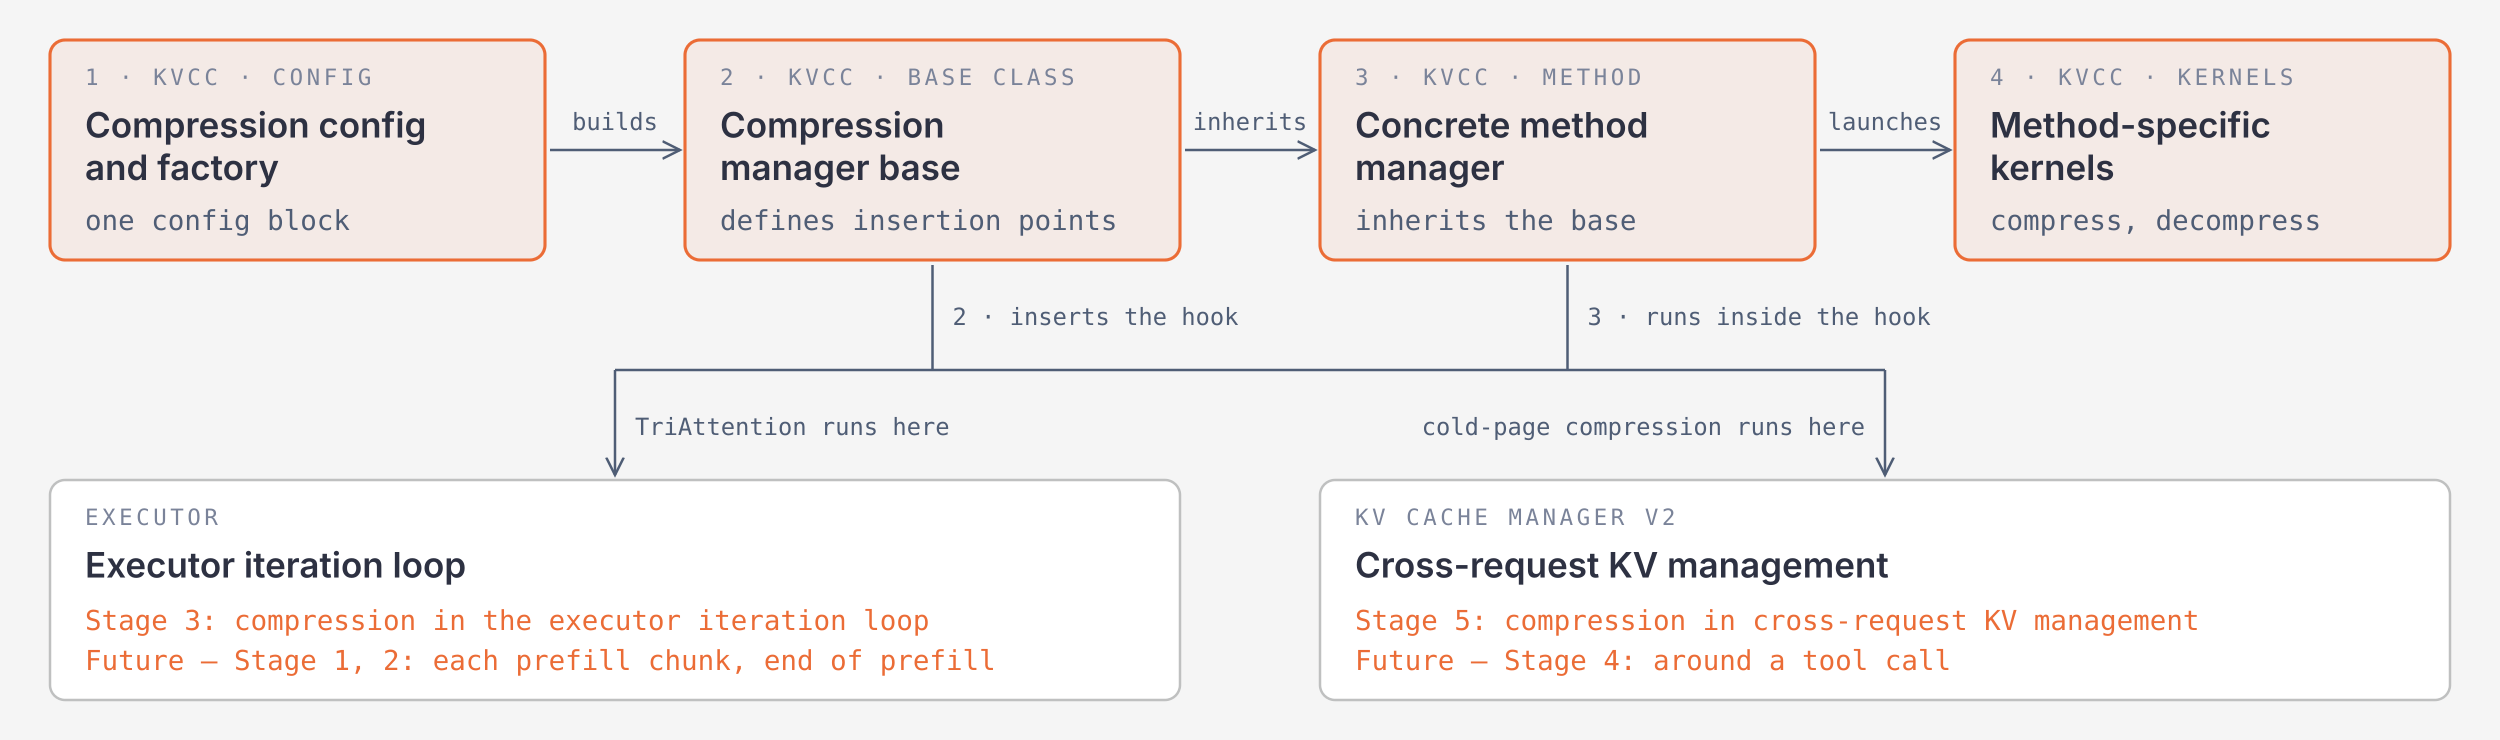
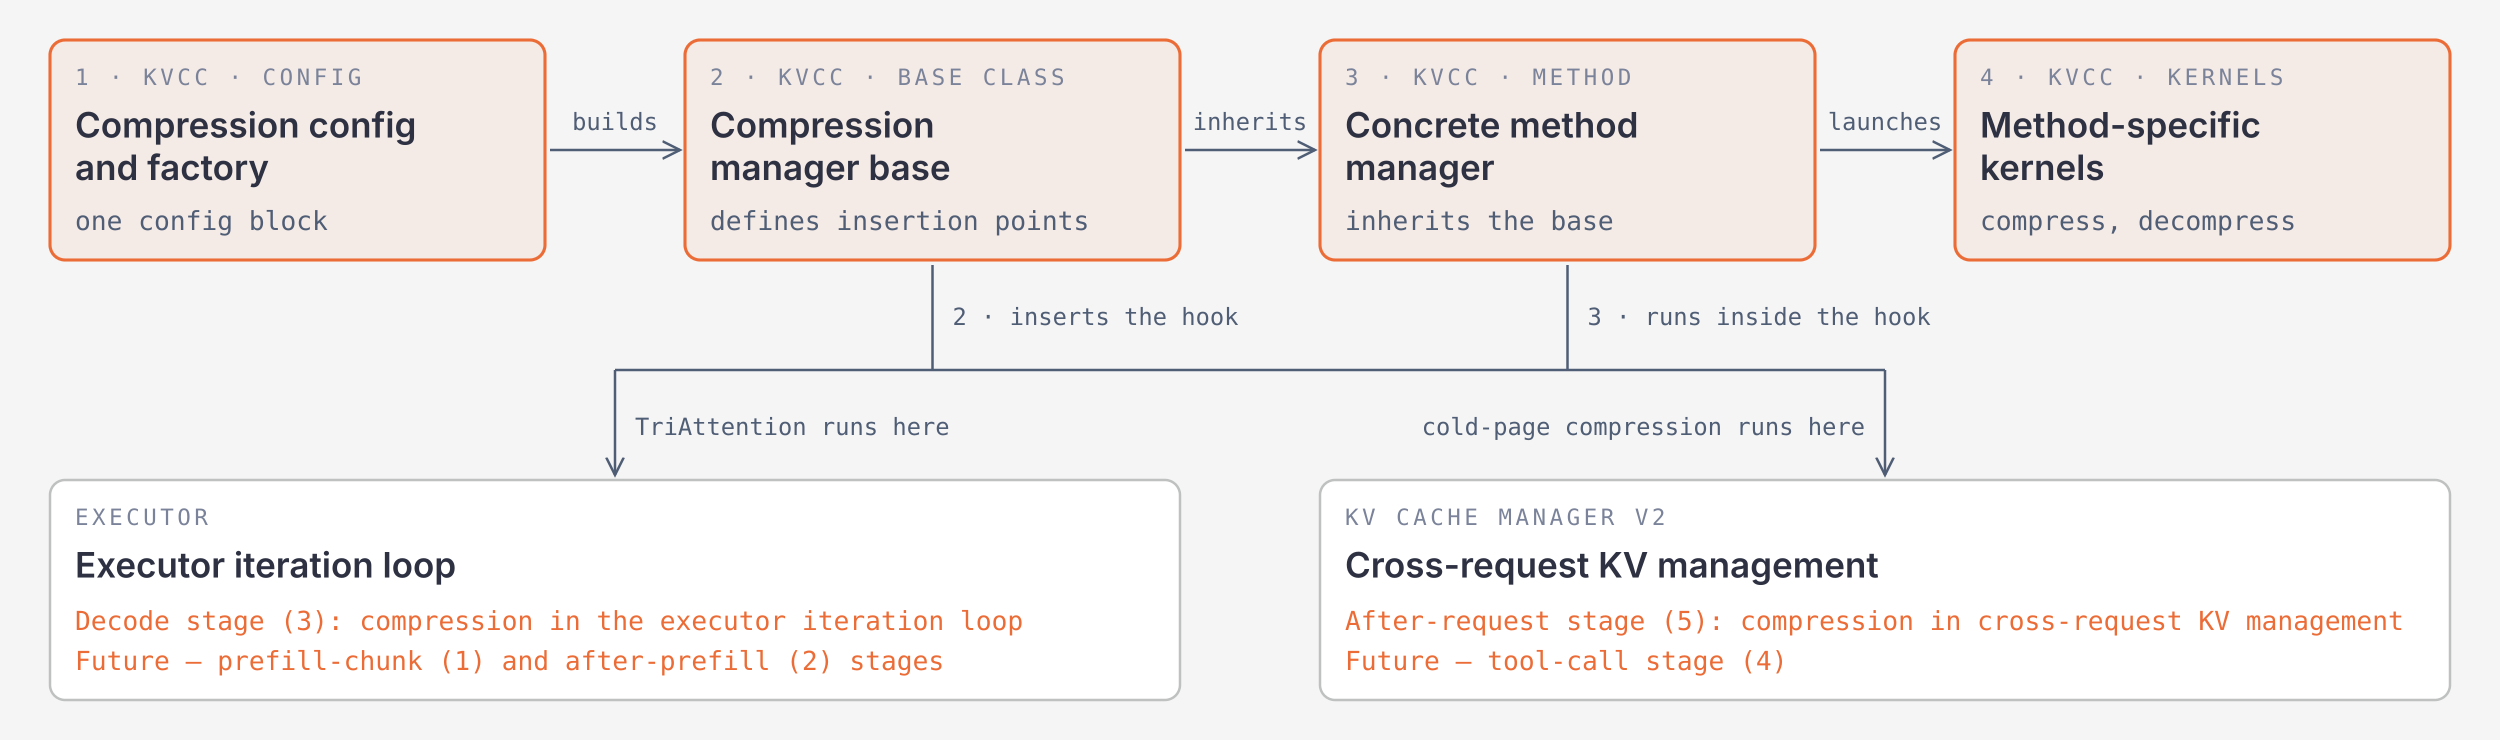
<svg xmlns="http://www.w3.org/2000/svg" viewBox="0 0 1000 296" width="1000" height="296">
  <defs>
    <marker id="ah" markerWidth="8" markerHeight="8" refX="7" refY="4" orient="auto" markerUnits="userSpaceOnUse">
      <path d="M0,0.5 L7,4 L0,7.5" fill="none" stroke="#4f5d75" stroke-width="1" />
    </marker>
  </defs>
  <rect width="1000" height="296" fill="#f5f5f5" />
  <rect x="20" y="16" width="198" height="88" rx="6" fill="rgba(235,108,54,0.08)" stroke="#eb6c36" stroke-width="1.25" />
-   <text x="34" y="34" font-family="'Geist Mono','SFMono-Regular',Menlo,Consolas,monospace" font-size="9" font-weight="500" letter-spacing="1.4" fill="#7a8399" text-anchor="start">1 · KVCC · CONFIG</text>
-   <text x="34" y="55" font-family="'Geist','Inter',system-ui,-apple-system,'Segoe UI',sans-serif" font-size="14" font-weight="600" fill="#2d3142" text-anchor="start">Compression config</text>
-   <text x="34" y="72" font-family="'Geist','Inter',system-ui,-apple-system,'Segoe UI',sans-serif" font-size="14" font-weight="600" fill="#2d3142" text-anchor="start">and factory</text>
-   <text x="34" y="92" font-family="'Geist Mono','SFMono-Regular',Menlo,Consolas,monospace" font-size="11" font-weight="500" fill="#4f5d75" text-anchor="start">one config block</text>
+   <text x="30" y="34" font-family="'Geist Mono','SFMono-Regular',Menlo,Consolas,monospace" font-size="9" font-weight="500" letter-spacing="1.4" fill="#7a8399" text-anchor="start">1 · KVCC · CONFIG</text>
+   <text x="30" y="55" font-family="'Geist','Inter',system-ui,-apple-system,'Segoe UI',sans-serif" font-size="14" font-weight="600" fill="#2d3142" text-anchor="start">Compression config</text>
+   <text x="30" y="72" font-family="'Geist','Inter',system-ui,-apple-system,'Segoe UI',sans-serif" font-size="14" font-weight="600" fill="#2d3142" text-anchor="start">and factory</text>
+   <text x="30" y="92" font-family="'Geist Mono','SFMono-Regular',Menlo,Consolas,monospace" font-size="10.5" font-weight="500" fill="#4f5d75" text-anchor="start">one config block</text>
  <path d="M220,60.0 L272,60.0" fill="none" stroke="#4f5d75" stroke-width="1" marker-end="url(#ah)" />
  <text x="246.0" y="52.0" font-family="'Geist Mono','SFMono-Regular',Menlo,Consolas,monospace" font-size="9.5" fill="#4f5d75" text-anchor="middle">builds</text>
  <rect x="274" y="16" width="198" height="88" rx="6" fill="rgba(235,108,54,0.08)" stroke="#eb6c36" stroke-width="1.25" />
-   <text x="288" y="34" font-family="'Geist Mono','SFMono-Regular',Menlo,Consolas,monospace" font-size="9" font-weight="500" letter-spacing="1.4" fill="#7a8399" text-anchor="start">2 · KVCC · BASE CLASS</text>
-   <text x="288" y="55" font-family="'Geist','Inter',system-ui,-apple-system,'Segoe UI',sans-serif" font-size="14" font-weight="600" fill="#2d3142" text-anchor="start">Compression</text>
-   <text x="288" y="72" font-family="'Geist','Inter',system-ui,-apple-system,'Segoe UI',sans-serif" font-size="14" font-weight="600" fill="#2d3142" text-anchor="start">manager base</text>
-   <text x="288" y="92" font-family="'Geist Mono','SFMono-Regular',Menlo,Consolas,monospace" font-size="11" font-weight="500" fill="#4f5d75" text-anchor="start">defines insertion points</text>
+   <text x="284" y="34" font-family="'Geist Mono','SFMono-Regular',Menlo,Consolas,monospace" font-size="9" font-weight="500" letter-spacing="1.4" fill="#7a8399" text-anchor="start">2 · KVCC · BASE CLASS</text>
+   <text x="284" y="55" font-family="'Geist','Inter',system-ui,-apple-system,'Segoe UI',sans-serif" font-size="14" font-weight="600" fill="#2d3142" text-anchor="start">Compression</text>
+   <text x="284" y="72" font-family="'Geist','Inter',system-ui,-apple-system,'Segoe UI',sans-serif" font-size="14" font-weight="600" fill="#2d3142" text-anchor="start">manager base</text>
+   <text x="284" y="92" font-family="'Geist Mono','SFMono-Regular',Menlo,Consolas,monospace" font-size="10.5" font-weight="500" fill="#4f5d75" text-anchor="start">defines insertion points</text>
  <path d="M474,60.0 L526,60.0" fill="none" stroke="#4f5d75" stroke-width="1" marker-end="url(#ah)" />
  <text x="500.0" y="52.0" font-family="'Geist Mono','SFMono-Regular',Menlo,Consolas,monospace" font-size="9.5" fill="#4f5d75" text-anchor="middle">inherits</text>
  <rect x="528" y="16" width="198" height="88" rx="6" fill="rgba(235,108,54,0.08)" stroke="#eb6c36" stroke-width="1.25" />
-   <text x="542" y="34" font-family="'Geist Mono','SFMono-Regular',Menlo,Consolas,monospace" font-size="9" font-weight="500" letter-spacing="1.4" fill="#7a8399" text-anchor="start">3 · KVCC · METHOD</text>
-   <text x="542" y="55" font-family="'Geist','Inter',system-ui,-apple-system,'Segoe UI',sans-serif" font-size="14" font-weight="600" fill="#2d3142" text-anchor="start">Concrete method</text>
-   <text x="542" y="72" font-family="'Geist','Inter',system-ui,-apple-system,'Segoe UI',sans-serif" font-size="14" font-weight="600" fill="#2d3142" text-anchor="start">manager</text>
-   <text x="542" y="92" font-family="'Geist Mono','SFMono-Regular',Menlo,Consolas,monospace" font-size="11" font-weight="500" fill="#4f5d75" text-anchor="start">inherits the base</text>
+   <text x="538" y="34" font-family="'Geist Mono','SFMono-Regular',Menlo,Consolas,monospace" font-size="9" font-weight="500" letter-spacing="1.4" fill="#7a8399" text-anchor="start">3 · KVCC · METHOD</text>
+   <text x="538" y="55" font-family="'Geist','Inter',system-ui,-apple-system,'Segoe UI',sans-serif" font-size="14" font-weight="600" fill="#2d3142" text-anchor="start">Concrete method</text>
+   <text x="538" y="72" font-family="'Geist','Inter',system-ui,-apple-system,'Segoe UI',sans-serif" font-size="14" font-weight="600" fill="#2d3142" text-anchor="start">manager</text>
+   <text x="538" y="92" font-family="'Geist Mono','SFMono-Regular',Menlo,Consolas,monospace" font-size="10.5" font-weight="500" fill="#4f5d75" text-anchor="start">inherits the base</text>
  <path d="M728,60.0 L780,60.0" fill="none" stroke="#4f5d75" stroke-width="1" marker-end="url(#ah)" />
  <text x="754.0" y="52.0" font-family="'Geist Mono','SFMono-Regular',Menlo,Consolas,monospace" font-size="9.5" fill="#4f5d75" text-anchor="middle">launches</text>
  <rect x="782" y="16" width="198" height="88" rx="6" fill="rgba(235,108,54,0.08)" stroke="#eb6c36" stroke-width="1.25" />
-   <text x="796" y="34" font-family="'Geist Mono','SFMono-Regular',Menlo,Consolas,monospace" font-size="9" font-weight="500" letter-spacing="1.4" fill="#7a8399" text-anchor="start">4 · KVCC · KERNELS</text>
-   <text x="796" y="55" font-family="'Geist','Inter',system-ui,-apple-system,'Segoe UI',sans-serif" font-size="14" font-weight="600" fill="#2d3142" text-anchor="start">Method-specific</text>
-   <text x="796" y="72" font-family="'Geist','Inter',system-ui,-apple-system,'Segoe UI',sans-serif" font-size="14" font-weight="600" fill="#2d3142" text-anchor="start">kernels</text>
-   <text x="796" y="92" font-family="'Geist Mono','SFMono-Regular',Menlo,Consolas,monospace" font-size="11" font-weight="500" fill="#4f5d75" text-anchor="start">compress, decompress</text>
+   <text x="792" y="34" font-family="'Geist Mono','SFMono-Regular',Menlo,Consolas,monospace" font-size="9" font-weight="500" letter-spacing="1.4" fill="#7a8399" text-anchor="start">4 · KVCC · KERNELS</text>
+   <text x="792" y="55" font-family="'Geist','Inter',system-ui,-apple-system,'Segoe UI',sans-serif" font-size="14" font-weight="600" fill="#2d3142" text-anchor="start">Method-specific</text>
+   <text x="792" y="72" font-family="'Geist','Inter',system-ui,-apple-system,'Segoe UI',sans-serif" font-size="14" font-weight="600" fill="#2d3142" text-anchor="start">kernels</text>
+   <text x="792" y="92" font-family="'Geist Mono','SFMono-Regular',Menlo,Consolas,monospace" font-size="10.5" font-weight="500" fill="#4f5d75" text-anchor="start">compress, decompress</text>
  <rect x="20" y="192" width="452" height="88" rx="6" fill="#ffffff" stroke="#bfc0c0" stroke-width="1" />
-   <text x="34" y="210" font-family="'Geist Mono','SFMono-Regular',Menlo,Consolas,monospace" font-size="9" font-weight="500" letter-spacing="1.4" fill="#7a8399" text-anchor="start">EXECUTOR</text>
-   <text x="34" y="231" font-family="'Geist','Inter',system-ui,-apple-system,'Segoe UI',sans-serif" font-size="14" font-weight="600" fill="#2d3142" text-anchor="start">Executor iteration loop</text>
-   <text x="34" y="252" font-family="'Geist Mono','SFMono-Regular',Menlo,Consolas,monospace" font-size="11" font-weight="500" fill="#eb6c36" text-anchor="start">Stage 3: compression in the executor iteration loop</text>
-   <text x="34" y="268" font-family="'Geist Mono','SFMono-Regular',Menlo,Consolas,monospace" font-size="11" font-weight="500" fill="#eb6c36" text-anchor="start">Future – Stage 1, 2: each prefill chunk, end of prefill</text>
+   <text x="30" y="210" font-family="'Geist Mono','SFMono-Regular',Menlo,Consolas,monospace" font-size="9" font-weight="500" letter-spacing="1.4" fill="#7a8399" text-anchor="start">EXECUTOR</text>
+   <text x="30" y="231" font-family="'Geist','Inter',system-ui,-apple-system,'Segoe UI',sans-serif" font-size="14" font-weight="600" fill="#2d3142" text-anchor="start">Executor iteration loop</text>
+   <text x="30" y="252" font-family="'Geist Mono','SFMono-Regular',Menlo,Consolas,monospace" font-size="10.5" font-weight="500" fill="#eb6c36" text-anchor="start">Decode stage (3): compression in the executor iteration loop</text>
+   <text x="30" y="268" font-family="'Geist Mono','SFMono-Regular',Menlo,Consolas,monospace" font-size="10.5" font-weight="500" fill="#eb6c36" text-anchor="start">Future – prefill-chunk (1) and after-prefill (2) stages</text>
  <rect x="528" y="192" width="452" height="88" rx="6" fill="#ffffff" stroke="#bfc0c0" stroke-width="1" />
-   <text x="542" y="210" font-family="'Geist Mono','SFMono-Regular',Menlo,Consolas,monospace" font-size="9" font-weight="500" letter-spacing="1.4" fill="#7a8399" text-anchor="start">KV CACHE MANAGER V2</text>
-   <text x="542" y="231" font-family="'Geist','Inter',system-ui,-apple-system,'Segoe UI',sans-serif" font-size="14" font-weight="600" fill="#2d3142" text-anchor="start">Cross-request KV management</text>
-   <text x="542" y="252" font-family="'Geist Mono','SFMono-Regular',Menlo,Consolas,monospace" font-size="11" font-weight="500" fill="#eb6c36" text-anchor="start">Stage 5: compression in cross-request KV management</text>
-   <text x="542" y="268" font-family="'Geist Mono','SFMono-Regular',Menlo,Consolas,monospace" font-size="11" font-weight="500" fill="#eb6c36" text-anchor="start">Future – Stage 4: around a tool call</text>
+   <text x="538" y="210" font-family="'Geist Mono','SFMono-Regular',Menlo,Consolas,monospace" font-size="9" font-weight="500" letter-spacing="1.4" fill="#7a8399" text-anchor="start">KV CACHE MANAGER V2</text>
+   <text x="538" y="231" font-family="'Geist','Inter',system-ui,-apple-system,'Segoe UI',sans-serif" font-size="14" font-weight="600" fill="#2d3142" text-anchor="start">Cross-request KV management</text>
+   <text x="538" y="252" font-family="'Geist Mono','SFMono-Regular',Menlo,Consolas,monospace" font-size="10.5" font-weight="500" fill="#eb6c36" text-anchor="start">After-request stage (5): compression in cross-request KV management</text>
+   <text x="538" y="268" font-family="'Geist Mono','SFMono-Regular',Menlo,Consolas,monospace" font-size="10.5" font-weight="500" fill="#eb6c36" text-anchor="start">Future – tool-call stage (4)</text>
  <path d="M246.0,148 L754.0,148" fill="none" stroke="#4f5d75" stroke-width="1" />
  <path d="M373.0,106 L373.0,148" fill="none" stroke="#4f5d75" stroke-width="1" />
  <text x="381.0" y="130.0" font-family="'Geist Mono','SFMono-Regular',Menlo,Consolas,monospace" font-size="9.5" fill="#4f5d75" text-anchor="start">2 · inserts the hook</text>
  <path d="M627.0,106 L627.0,148" fill="none" stroke="#4f5d75" stroke-width="1" />
  <text x="635.0" y="130.0" font-family="'Geist Mono','SFMono-Regular',Menlo,Consolas,monospace" font-size="9.5" fill="#4f5d75" text-anchor="start">3 · runs inside the hook</text>
  <path d="M246.0,148 L246.0,190" fill="none" stroke="#4f5d75" stroke-width="1" marker-end="url(#ah)" />
  <text x="254.0" y="174.0" font-family="'Geist Mono','SFMono-Regular',Menlo,Consolas,monospace" font-size="9.5" fill="#4f5d75" text-anchor="start">TriAttention runs here</text>
  <path d="M754.0,148 L754.0,190" fill="none" stroke="#4f5d75" stroke-width="1" marker-end="url(#ah)" />
  <text x="746.0" y="174.0" font-family="'Geist Mono','SFMono-Regular',Menlo,Consolas,monospace" font-size="9.5" fill="#4f5d75" text-anchor="end">cold-page compression runs here</text>
</svg>
